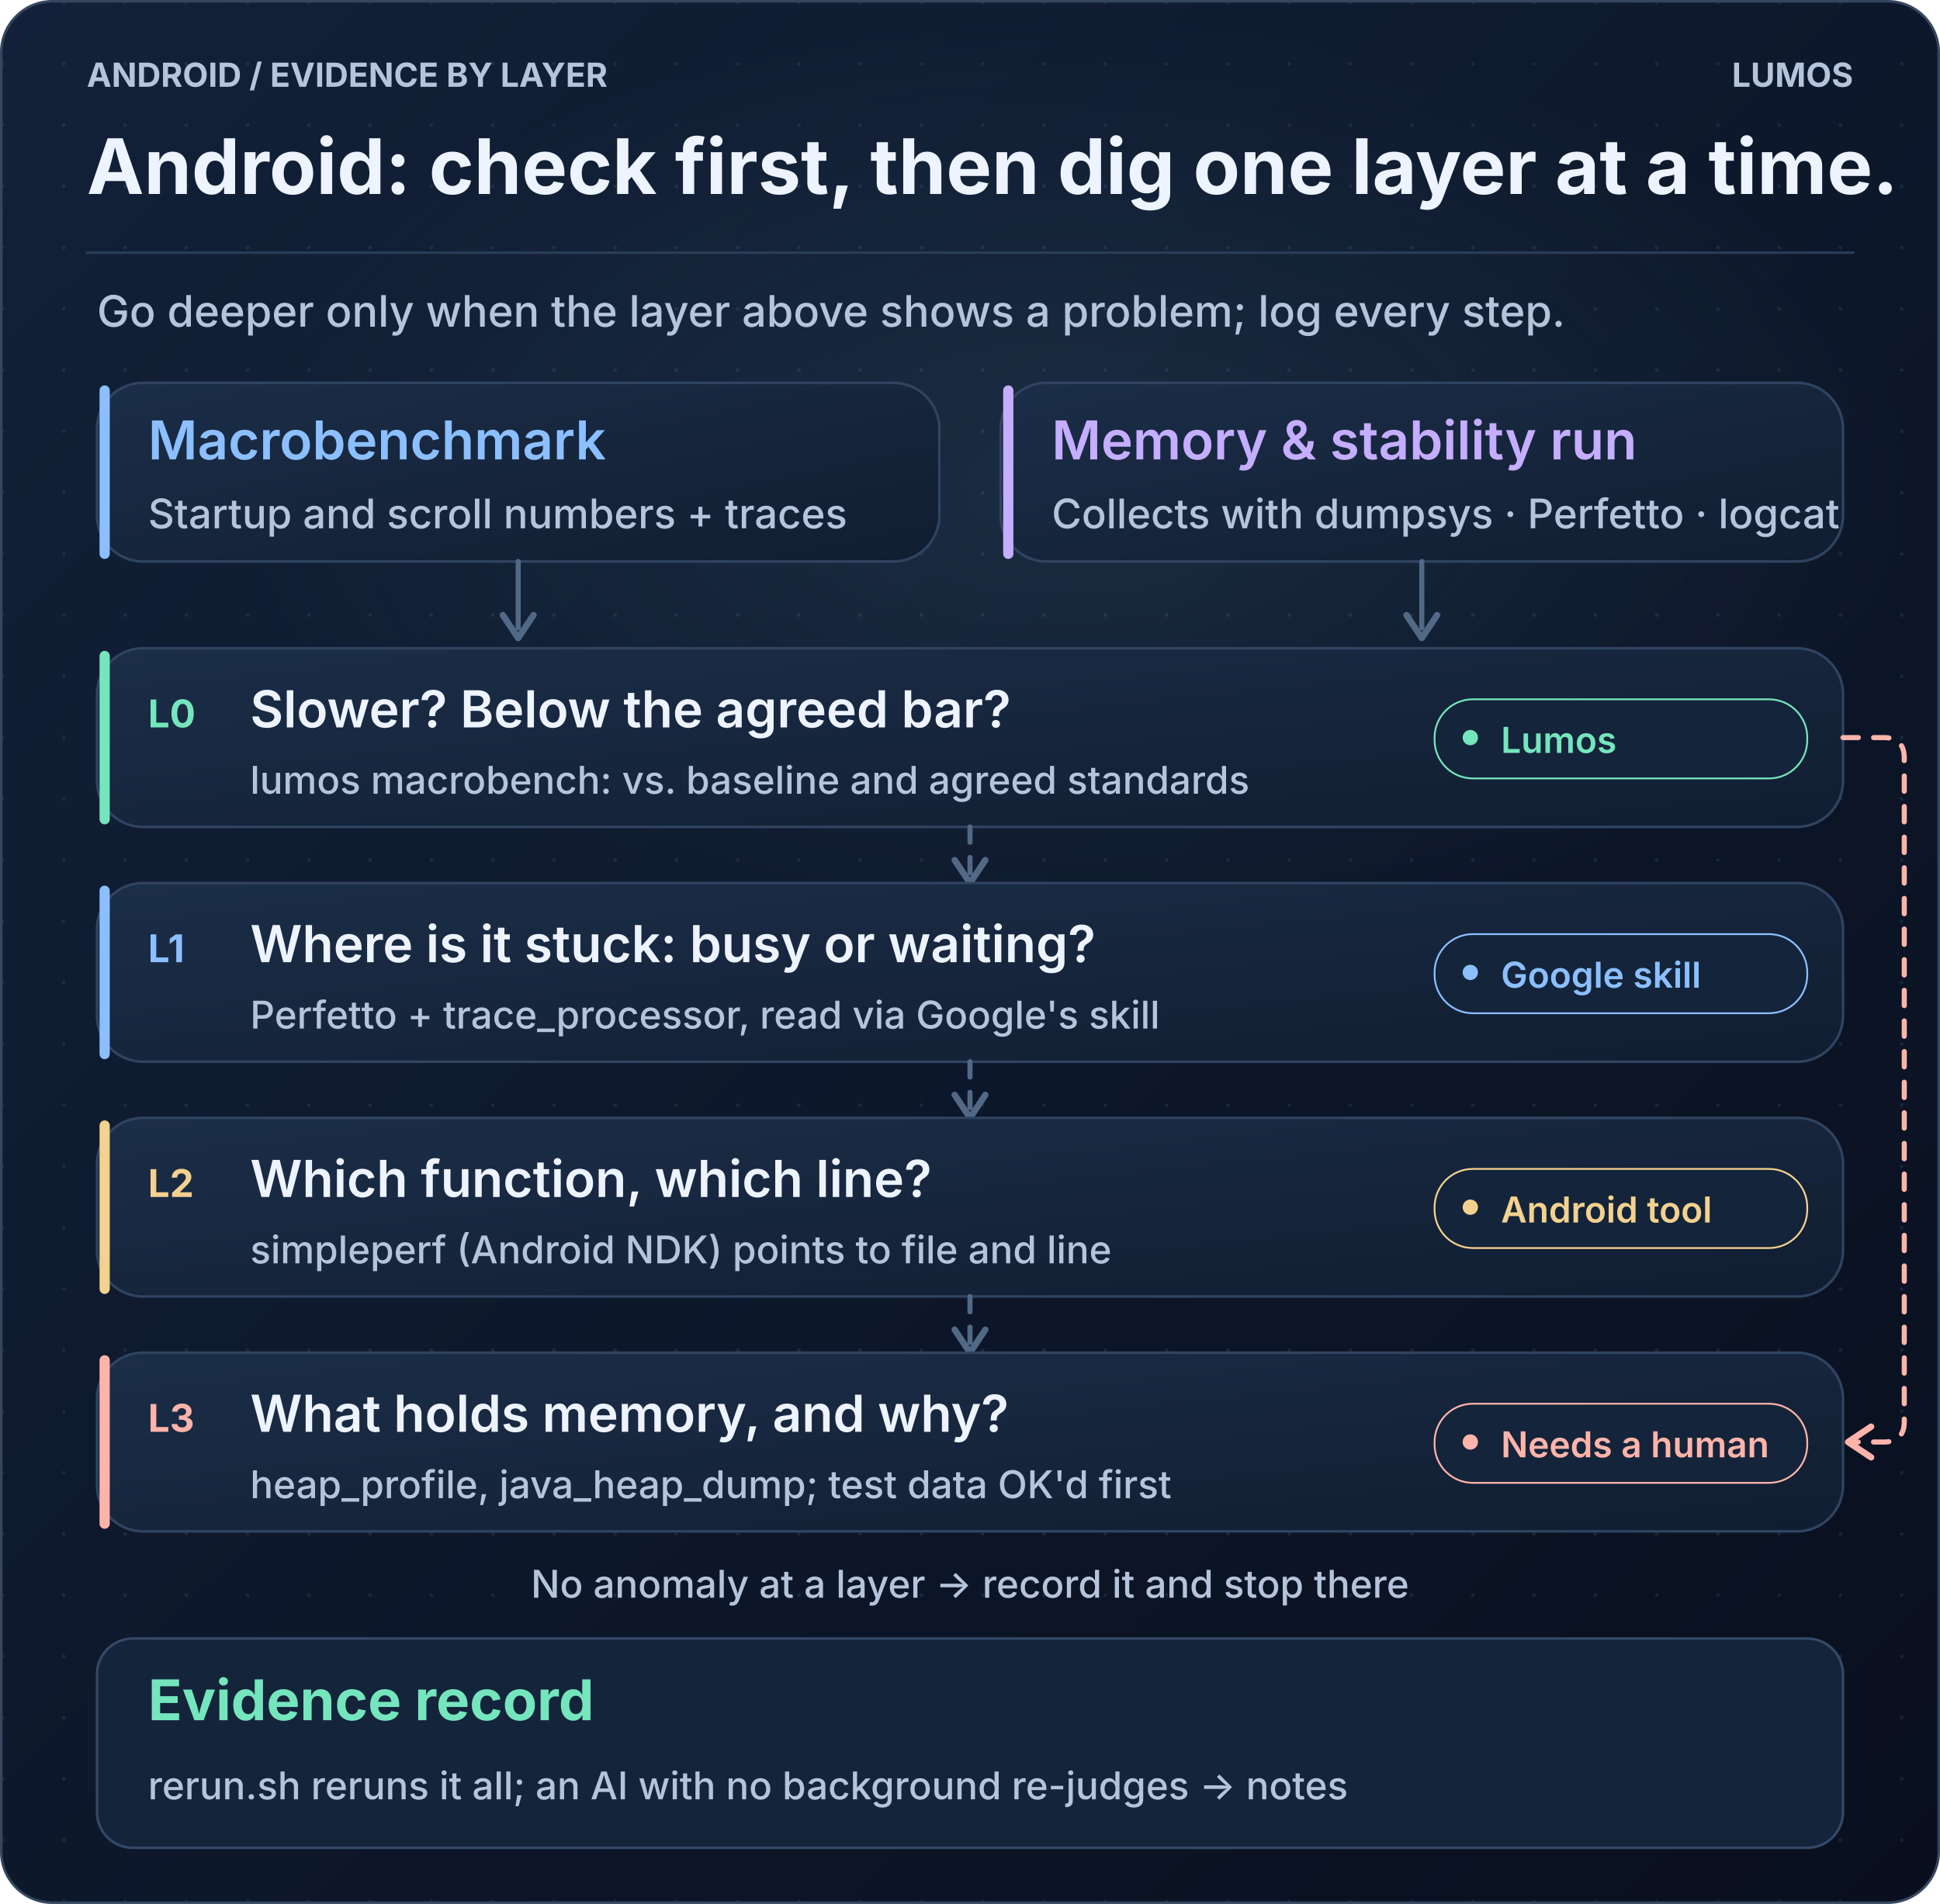
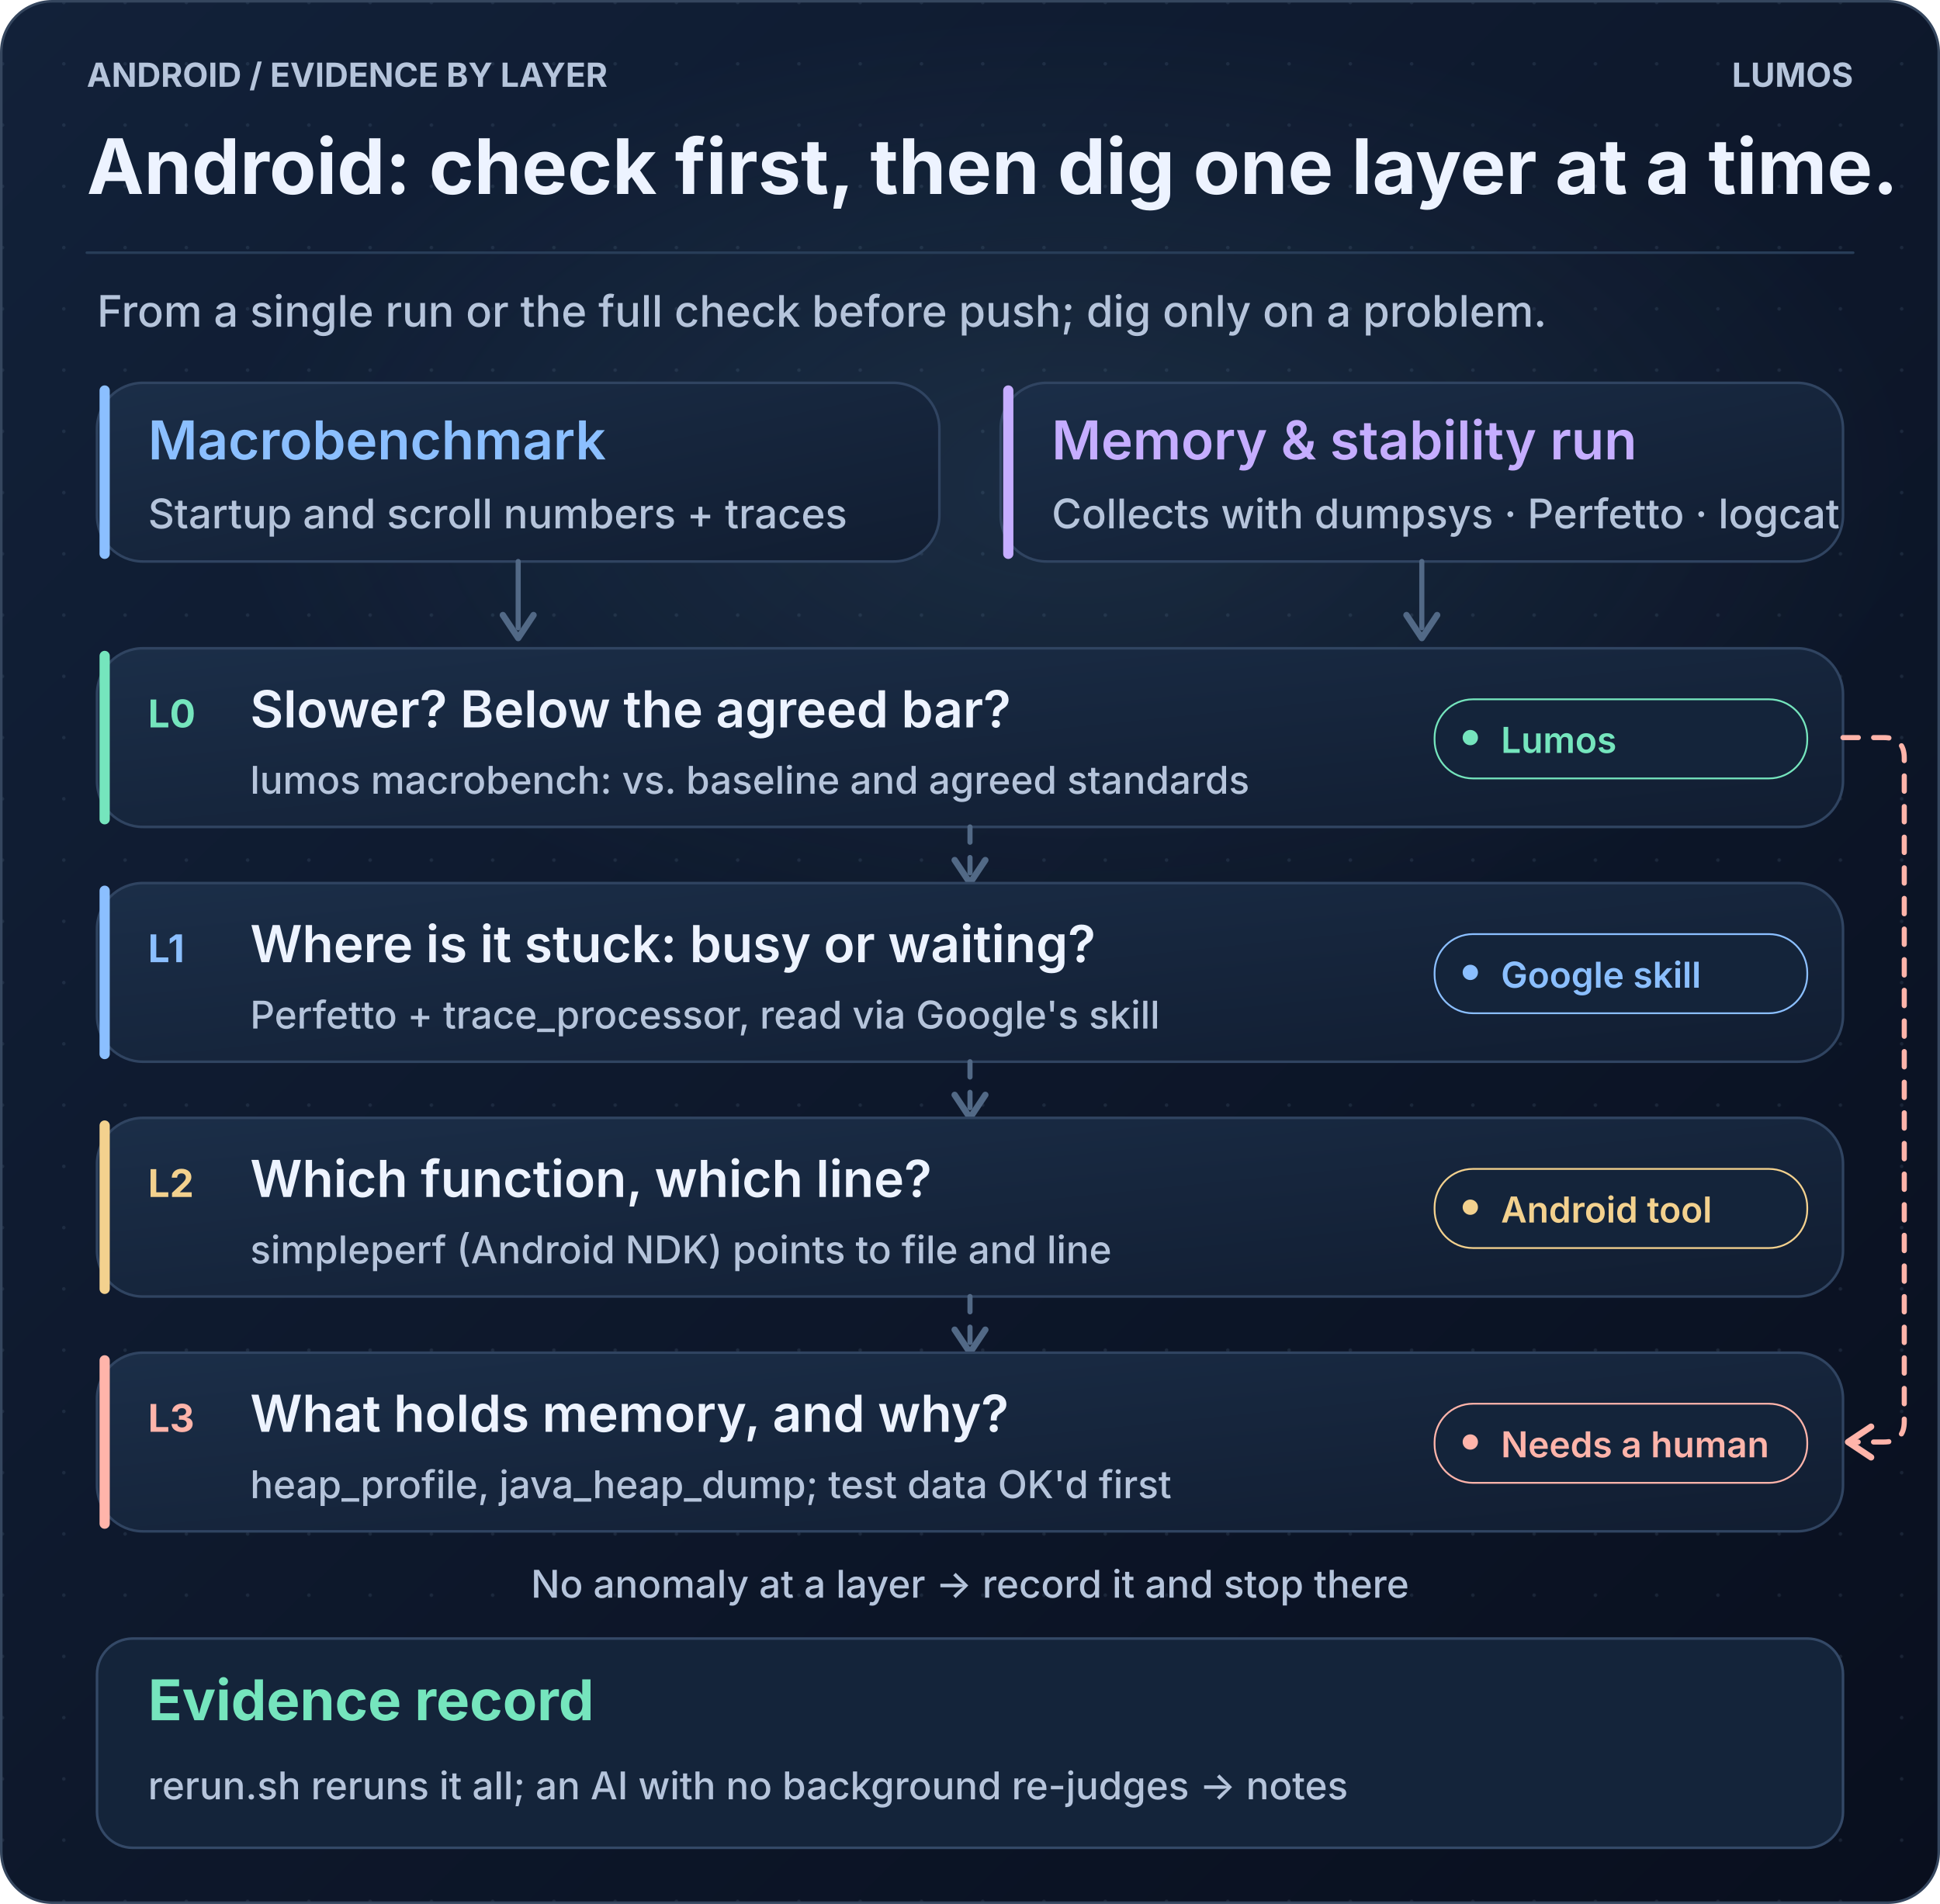
<svg xmlns="http://www.w3.org/2000/svg" width="760" height="746" viewBox="0 0 760 746" role="img" aria-labelledby="title desc">
  <defs>
    <linearGradient id="bg" x1="0" y1="0" x2="1" y2="1">
      <stop stop-color="#122139" />
      <stop offset="1" stop-color="#090f1e" />
    </linearGradient>
    <linearGradient id="panel" x1="0" y1="0" x2="1" y2="1">
      <stop stop-color="#1b2e48" />
      <stop offset="1" stop-color="#111d31" />
    </linearGradient>
    <radialGradient id="halo">
      <stop stop-color="#73b8d7" stop-opacity=".12" />
      <stop offset="1" stop-color="#73b8d7" stop-opacity="0" />
    </radialGradient>
    <pattern id="grid" width="24" height="24" patternUnits="userSpaceOnUse">
      <circle cx="1" cy="1" r=".7" fill="#718da9" opacity=".15" />
    </pattern>
  </defs>
  <rect x=".5" y=".5" width="759" height="745" rx="20" fill="url(#bg)" stroke="#35465e" />
  <rect x="1" y="1" width="758" height="744" rx="20" fill="url(#grid)" />
  <ellipse cx="420" cy="190" rx="335" ry="185" fill="url(#halo)" />
  <g font-family="Inter, 'PingFang TC', 'Noto Sans TC', 'Microsoft JhengHei', system-ui, sans-serif">
    <text x="34" y="34" font-size="13" fill="#b5c4db" text-anchor="start" font-weight="650">ANDROID / EVIDENCE BY LAYER</text>
    <text x="34" y="76" font-size="30" fill="#edf3ff" text-anchor="start" font-weight="650">Android: check first, then dig one layer at a time.</text>
    <path d="M34 99H726" fill="none" stroke="#283d58" stroke-width="1" stroke-linecap="round" stroke-linejoin="round" />
    <text x="726" y="34" font-size="13" fill="#b5c4db" text-anchor="end" font-weight="650">LUMOS</text>
-     <text x="38" y="128" font-size="17" fill="#b5c4db" text-anchor="start" font-weight="450">Go deeper only when the layer above shows a problem; log every step.</text>
+     <text x="38" y="128" font-size="17" fill="#b5c4db" text-anchor="start" font-weight="450">From a single run or the full check before push; dig only on a problem.</text>
    <g data-kind="android-inputs">
      <rect x="38" y="150" width="330" height="70" rx="18" fill="url(#panel)" stroke="#304461" stroke-width="1" />
      <rect x="39" y="151" width="4" height="68" rx="2" fill="#8bbfff" stroke="none" stroke-width="1" />
      <text x="58" y="180" font-size="21" fill="#8bbfff" text-anchor="start" font-weight="600">Macrobenchmark</text>
      <text x="58" y="207" font-size="16" fill="#b5c4db" text-anchor="start" font-weight="450">Startup and scroll numbers + traces</text>
      <rect x="392" y="150" width="330" height="70" rx="18" fill="url(#panel)" stroke="#304461" stroke-width="1" />
      <rect x="393" y="151" width="4" height="68" rx="2" fill="#c5adff" stroke="none" stroke-width="1" />
      <text x="412" y="180" font-size="21" fill="#c5adff" text-anchor="start" font-weight="600">Memory &amp; stability run</text>
      <text x="412" y="207" font-size="16" fill="#b5c4db" text-anchor="start" font-weight="450">Collects with dumpsys · Perfetto · logcat</text>
    </g>
    <path d="M203 220V246" fill="none" stroke="#526986" stroke-width="2" stroke-linecap="round" stroke-linejoin="round" />
    <polyline points="197,241 203,250 209,241" fill="none" stroke="#526986" stroke-width="2.5" stroke-linecap="round" stroke-linejoin="round" />
    <path d="M557 220V246" fill="none" stroke="#526986" stroke-width="2" stroke-linecap="round" stroke-linejoin="round" />
    <polyline points="551,241 557,250 563,241" fill="none" stroke="#526986" stroke-width="2.5" stroke-linecap="round" stroke-linejoin="round" />
    <g data-kind="android-layer" data-layer="L0">
      <rect x="38" y="254" width="684" height="70" rx="18" fill="url(#panel)" stroke="#304461" stroke-width="1" />
      <rect x="39" y="255" width="4" height="68" rx="2" fill="#75e5bd" stroke="none" stroke-width="1" />
      <text x="58" y="285" font-size="15" fill="#75e5bd" text-anchor="start" font-weight="700">L0</text>
      <text x="98" y="285" font-size="20" fill="#edf3ff" text-anchor="start" font-weight="600">Slower? Below the agreed bar?</text>
      <text x="98" y="311" font-size="15" fill="#b5c4db" text-anchor="start" font-weight="450">lumos macrobench: vs. baseline and agreed standards</text>
      <rect x="562" y="274" width="146" height="31" rx="15" fill="#14243a" stroke="#75e5bd" stroke-width="0.7" />
      <circle cx="576" cy="289" r="3" fill="#75e5bd" stroke="none" stroke-width="1" />
      <text x="588" y="295" font-size="14" fill="#75e5bd" text-anchor="start" font-weight="600">Lumos</text>
    </g>
    <path d="M380 324V342" fill="none" stroke="#526986" stroke-width="2" stroke-linecap="round" stroke-linejoin="round" stroke-dasharray="6 6">
      <animate attributeName="stroke-dashoffset" values="0;-40" dur="2s" repeatCount="indefinite" />
    </path>
    <polyline points="374,337 380,346 386,337" fill="none" stroke="#526986" stroke-width="2.5" stroke-linecap="round" stroke-linejoin="round" />
    <g data-kind="android-layer" data-layer="L1">
      <rect x="38" y="346" width="684" height="70" rx="18" fill="url(#panel)" stroke="#304461" stroke-width="1" />
      <rect x="39" y="347" width="4" height="68" rx="2" fill="#8bbfff" stroke="none" stroke-width="1" />
      <text x="58" y="377" font-size="15" fill="#8bbfff" text-anchor="start" font-weight="700">L1</text>
      <text x="98" y="377" font-size="20" fill="#edf3ff" text-anchor="start" font-weight="600">Where is it stuck: busy or waiting?</text>
      <text x="98" y="403" font-size="15" fill="#b5c4db" text-anchor="start" font-weight="450">Perfetto + trace_processor, read via Google's skill</text>
      <rect x="562" y="366" width="146" height="31" rx="15" fill="#14243a" stroke="#8bbfff" stroke-width="0.7" />
      <circle cx="576" cy="381" r="3" fill="#8bbfff" stroke="none" stroke-width="1" />
      <text x="588" y="387" font-size="14" fill="#8bbfff" text-anchor="start" font-weight="600">Google skill</text>
    </g>
    <path d="M380 416V434" fill="none" stroke="#526986" stroke-width="2" stroke-linecap="round" stroke-linejoin="round" stroke-dasharray="6 6">
      <animate attributeName="stroke-dashoffset" values="0;-40" dur="2s" repeatCount="indefinite" />
    </path>
    <polyline points="374,429 380,438 386,429" fill="none" stroke="#526986" stroke-width="2.5" stroke-linecap="round" stroke-linejoin="round" />
    <g data-kind="android-layer" data-layer="L2">
      <rect x="38" y="438" width="684" height="70" rx="18" fill="url(#panel)" stroke="#304461" stroke-width="1" />
      <rect x="39" y="439" width="4" height="68" rx="2" fill="#f3d18e" stroke="none" stroke-width="1" />
      <text x="58" y="469" font-size="15" fill="#f3d18e" text-anchor="start" font-weight="700">L2</text>
      <text x="98" y="469" font-size="20" fill="#edf3ff" text-anchor="start" font-weight="600">Which function, which line?</text>
      <text x="98" y="495" font-size="15" fill="#b5c4db" text-anchor="start" font-weight="450">simpleperf (Android NDK) points to file and line</text>
      <rect x="562" y="458" width="146" height="31" rx="15" fill="#14243a" stroke="#f3d18e" stroke-width="0.7" />
      <circle cx="576" cy="473" r="3" fill="#f3d18e" stroke="none" stroke-width="1" />
      <text x="588" y="479" font-size="14" fill="#f3d18e" text-anchor="start" font-weight="600">Android tool</text>
    </g>
    <path d="M380 508V526" fill="none" stroke="#526986" stroke-width="2" stroke-linecap="round" stroke-linejoin="round" stroke-dasharray="6 6">
      <animate attributeName="stroke-dashoffset" values="0;-40" dur="2s" repeatCount="indefinite" />
    </path>
    <polyline points="374,521 380,530 386,521" fill="none" stroke="#526986" stroke-width="2.5" stroke-linecap="round" stroke-linejoin="round" />
    <g data-kind="android-layer" data-layer="L3">
      <rect x="38" y="530" width="684" height="70" rx="18" fill="url(#panel)" stroke="#304461" stroke-width="1" />
      <rect x="39" y="531" width="4" height="68" rx="2" fill="#ffb4aa" stroke="none" stroke-width="1" />
      <text x="58" y="561" font-size="15" fill="#ffb4aa" text-anchor="start" font-weight="700">L3</text>
      <text x="98" y="561" font-size="20" fill="#edf3ff" text-anchor="start" font-weight="600">What holds memory, and why?</text>
      <text x="98" y="587" font-size="15" fill="#b5c4db" text-anchor="start" font-weight="450">heap_profile, java_heap_dump; test data OK'd first</text>
      <rect x="562" y="550" width="146" height="31" rx="15" fill="#14243a" stroke="#ffb4aa" stroke-width="0.7" />
      <circle cx="576" cy="565" r="3" fill="#ffb4aa" stroke="none" stroke-width="1" />
      <text x="588" y="571" font-size="14" fill="#ffb4aa" text-anchor="start" font-weight="600">Needs a human</text>
    </g>
    <g data-kind="memory-shortcut">
      <path d="M722 289H738Q746 289 746 297V557Q746 565 738 565H726" fill="none" stroke="#ffb4aa" stroke-width="2" stroke-linecap="round" stroke-linejoin="round" stroke-dasharray="6 6">
        <animate attributeName="stroke-dashoffset" values="0;-40" dur="2s" repeatCount="indefinite" />
      </path>
      <polyline points="733,559 724,565 733,571" fill="none" stroke="#ffb4aa" stroke-width="2.5" stroke-linecap="round" stroke-linejoin="round" />
    </g>
    <text x="380" y="626" font-size="15" fill="#b5c4db" text-anchor="middle" font-weight="450">No anomaly at a layer → record it and stop there</text>
    <g data-kind="android-record">
      <rect x="38" y="642" width="684" height="82" rx="14" fill="#14243a" stroke="#344967" stroke-width="1" />
      <text x="58" y="674" font-size="22" fill="#75e5bd" text-anchor="start" font-weight="650">Evidence record</text>
      <text x="58" y="705" font-size="15" fill="#b5c4db" text-anchor="start" font-weight="450">rerun.sh reruns it all; an AI with no background re-judges → notes</text>
    </g>
  </g>
</svg>
